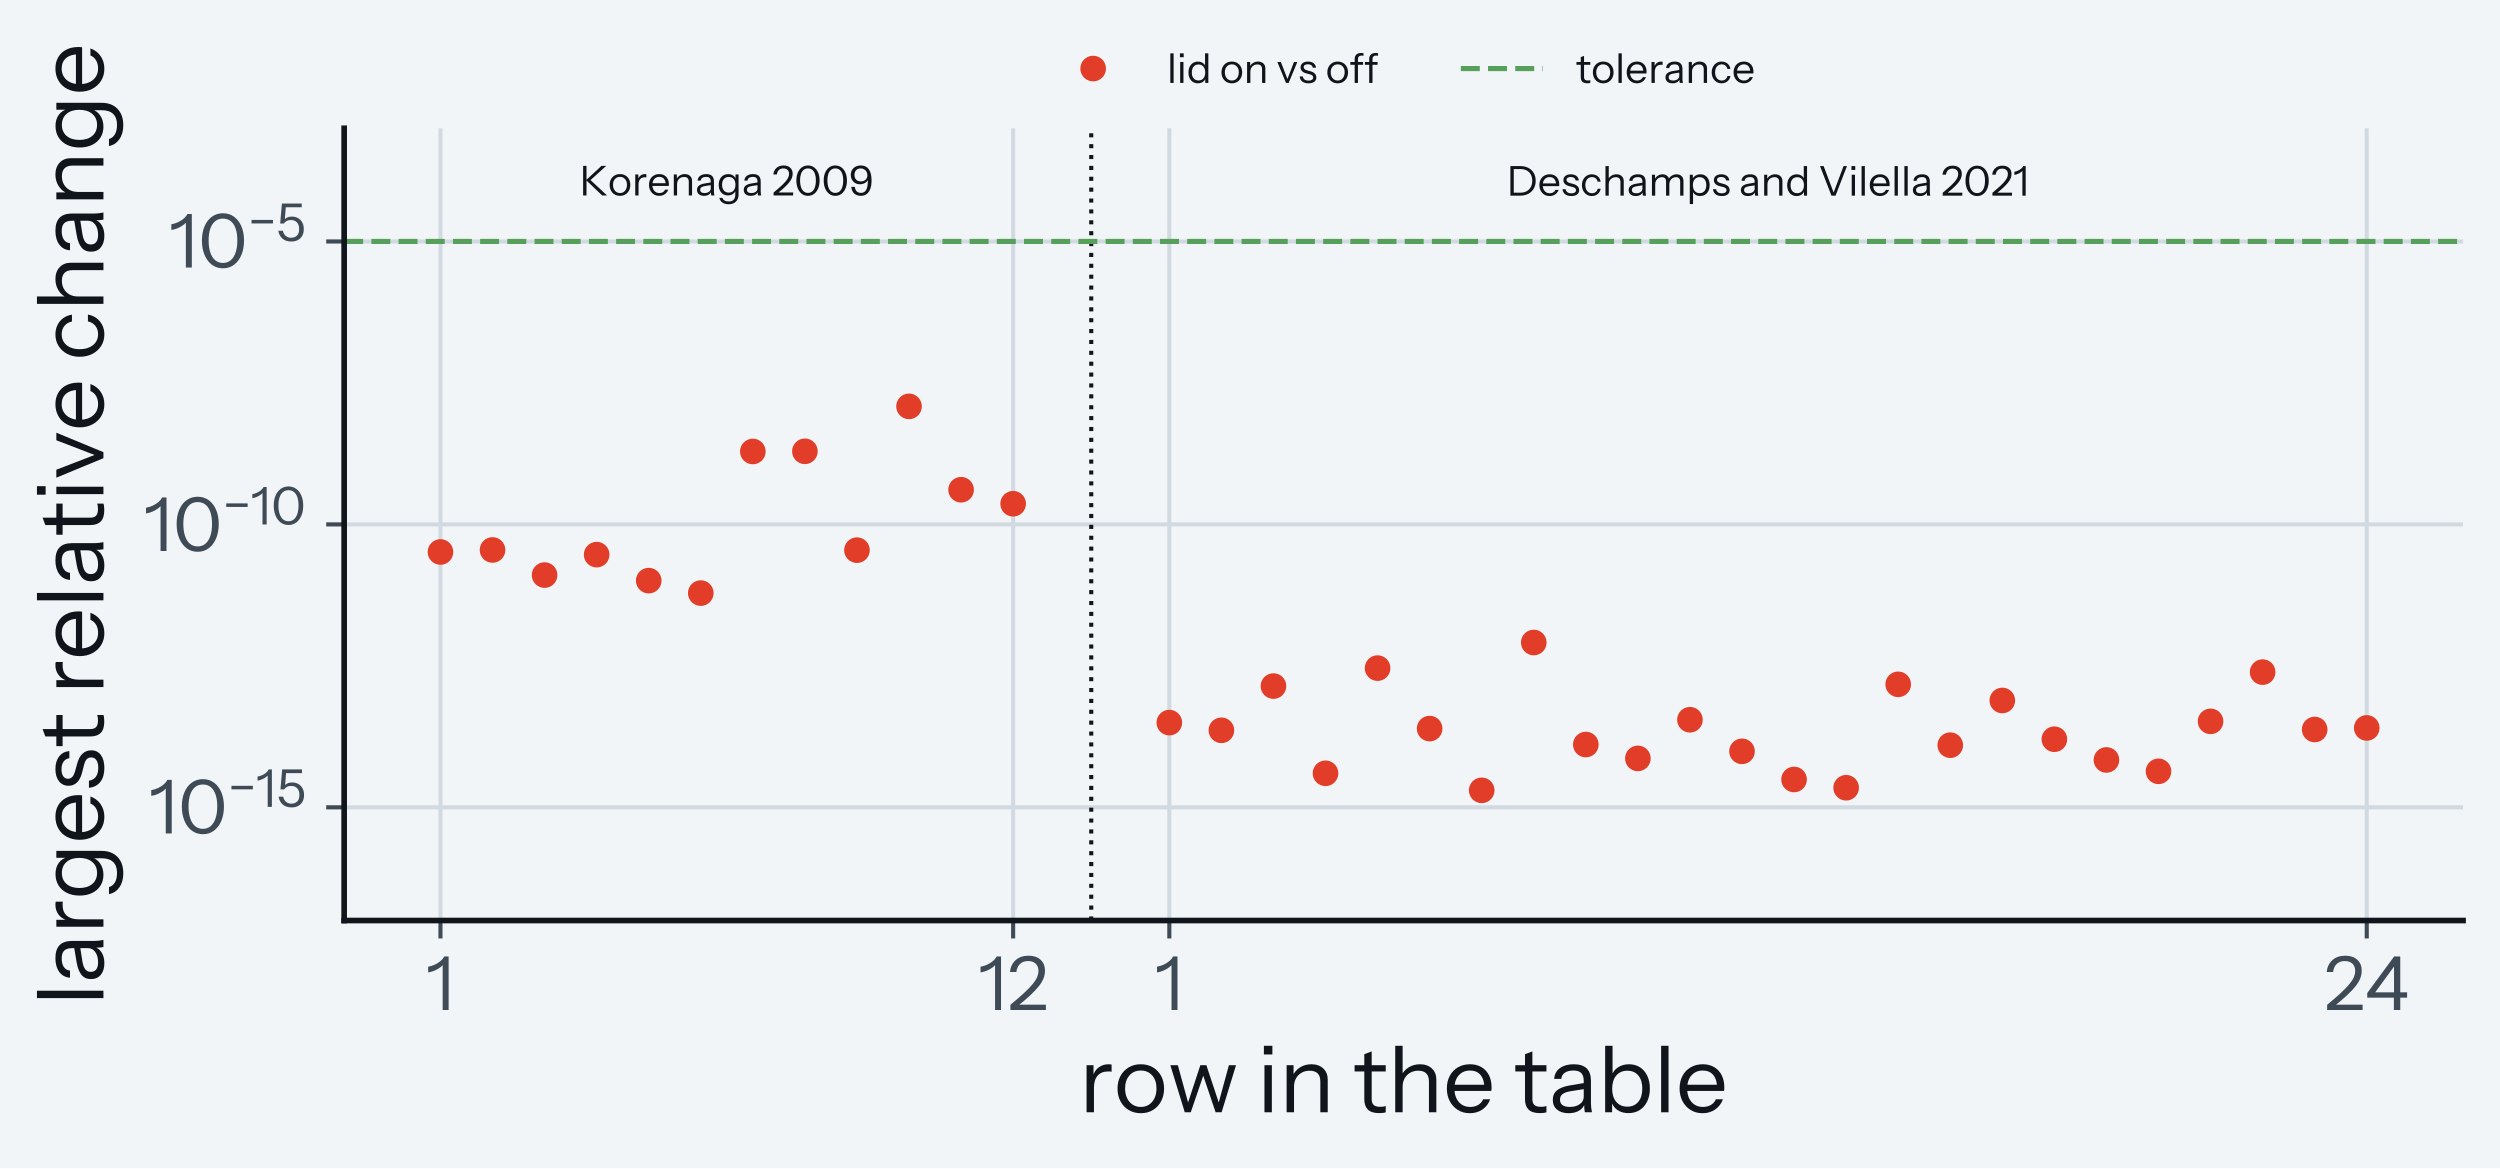
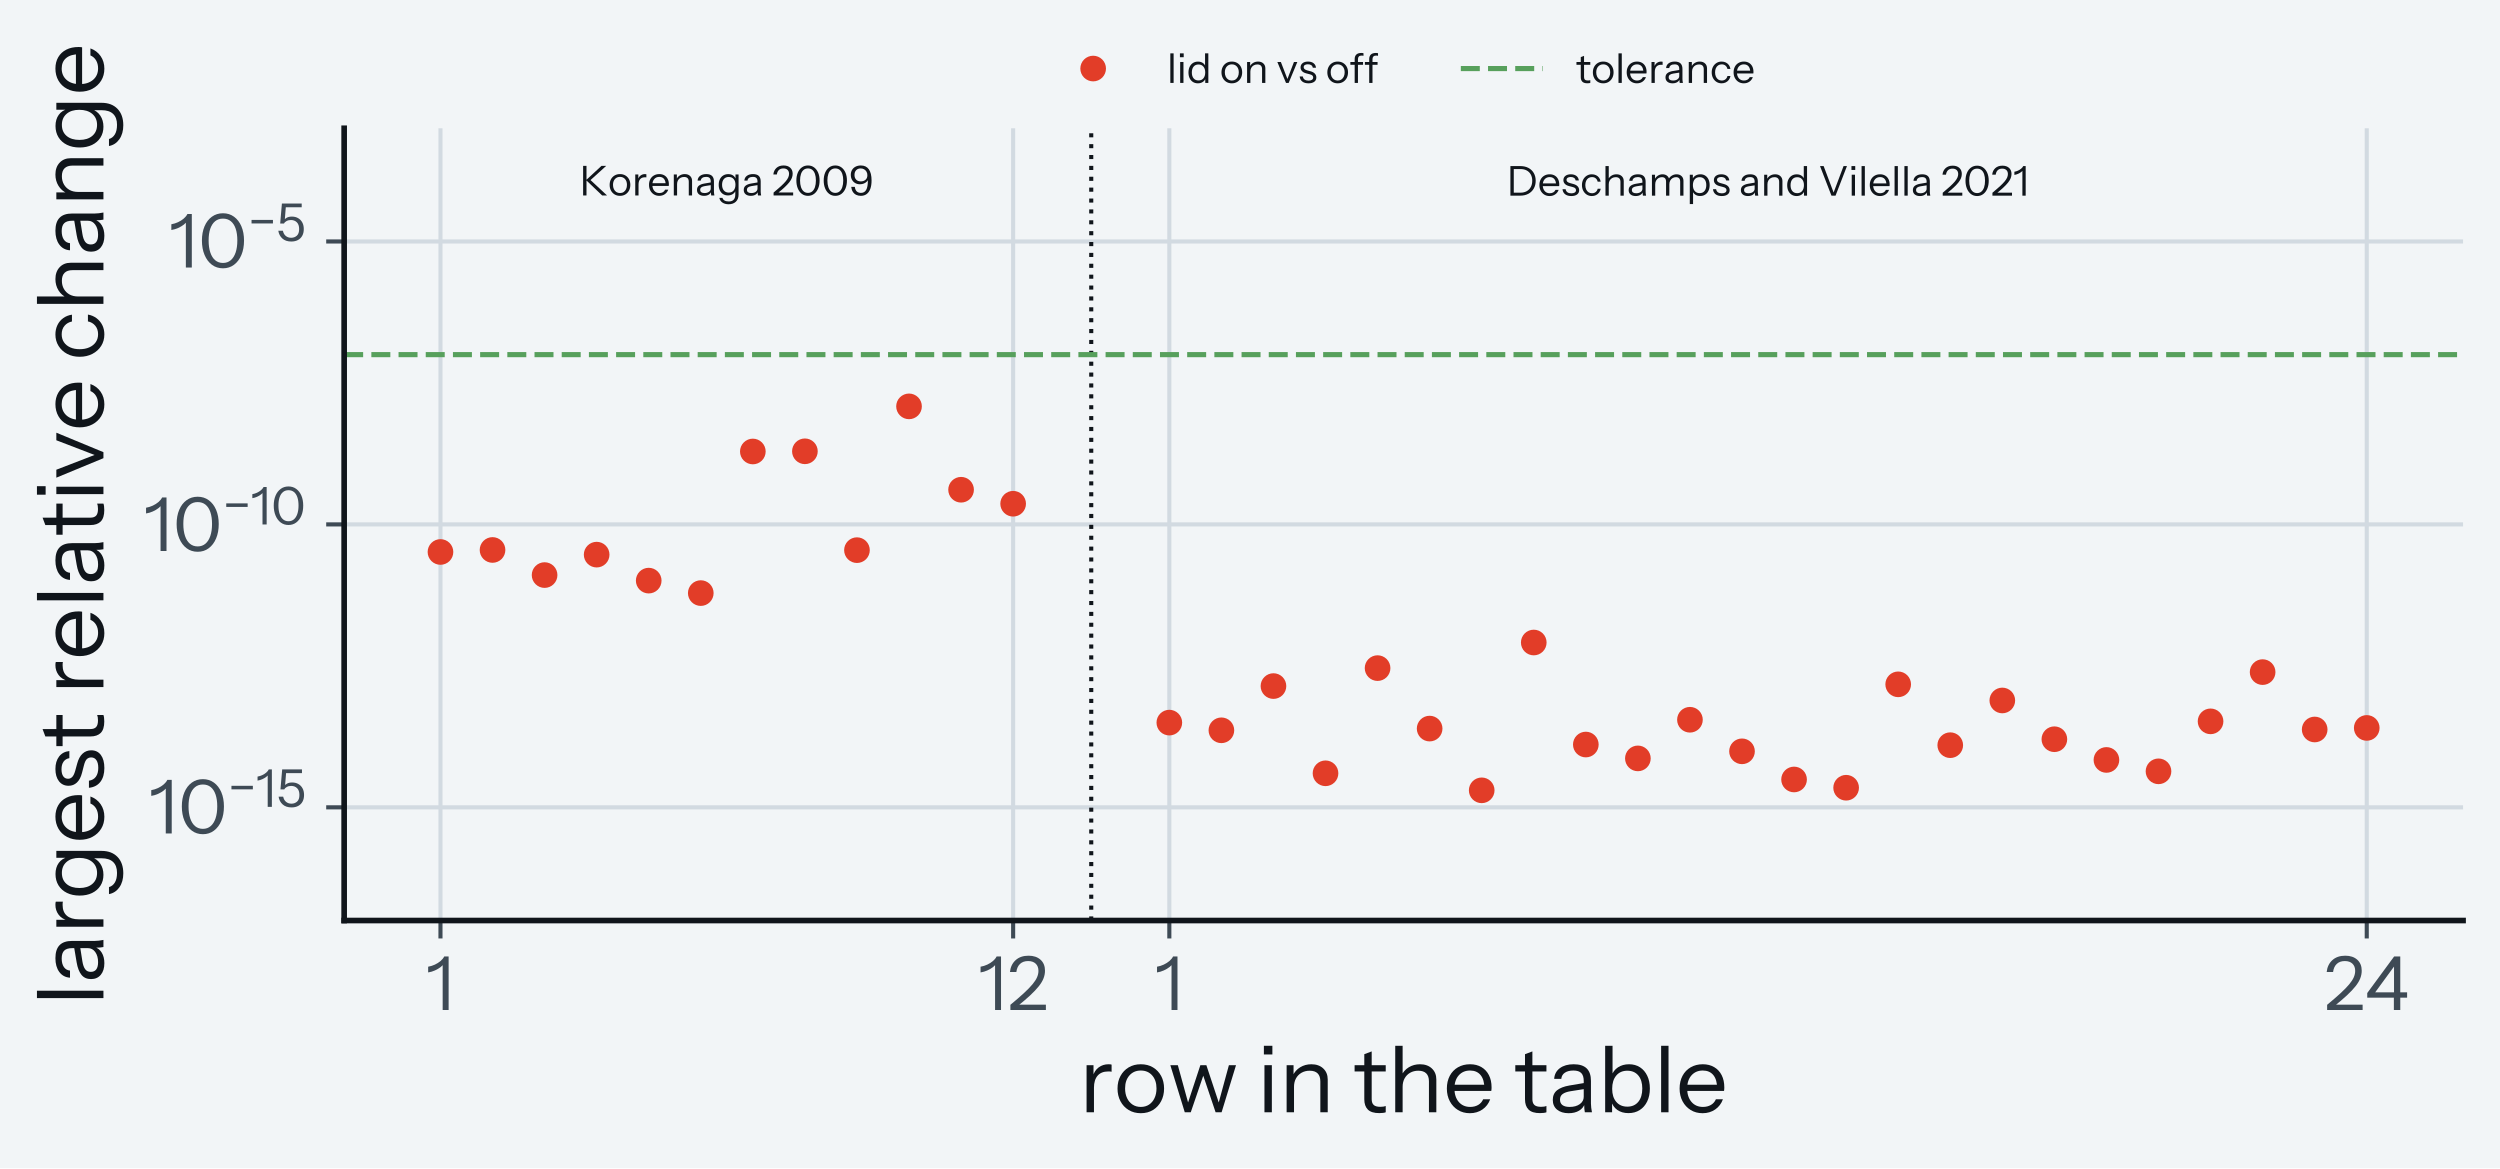
<svg xmlns="http://www.w3.org/2000/svg" xmlns:xlink="http://www.w3.org/1999/xlink" width="487.242pt" height="227.67pt" viewBox="0 0 487.242 227.67" version="1.1">
  <defs>
    <style type="text/css">*{stroke-linejoin: round; stroke-linecap: butt}</style>
  </defs>
  <g id="figure_1">
    <g id="patch_1">
      <path d="M 0 227.67  L 487.242 227.67  L 487.242 0  L 0 0  z " style="fill: #f2f5f7" />
    </g>
    <g id="axes_1">
      <g id="patch_2">
        <path d="M 67.075 179.407  L 480.042 179.407  L 480.042 25  L 67.075 25  z " style="fill: #f2f5f7" />
      </g>
      <g id="matplotlib.axis_1">
        <g id="xtick_1">
          <g id="line2d_1">
            <path d="M 85.846 179.407  L 85.846 25  " clip-path="url(#p57ca30c302)" style="fill: none; stroke: #d2dae1; stroke-width: 0.8; stroke-linecap: square" />
          </g>
          <g id="line2d_2">
            <defs>
              <path id="m2a301ba8c9" d="M 0 0  L 0 3.5  " style="stroke: #3e4a55; stroke-width: 0.8" />
            </defs>
            <g>
              <use xlink:href="#m2a301ba8c9" x="85.846" y="179.407" style="fill: #3e4a55; stroke: #3e4a55; stroke-width: 0.8" />
            </g>
          </g>
          <g id="text_1">
            <g style="fill: #3e4a55" transform="translate(83.01195 196.8473) scale(0.145 -0.145)">
              <defs>
                <path id="InstrumentSans-Regular-31" d="M 1440 0  L 1440 4083  L 1574 4051  Q 1498 3878 1280 3705  Q 1062 3533 777 3405  Q 493 3277 192 3232  L 192 3725  Q 493 3776 768 3904  Q 1043 4032 1257 4214  Q 1472 4397 1574 4608  L 1952 4608  L 1952 0  L 1440 0  z " transform="scale(0.015625)" />
              </defs>
              <use xlink:href="#InstrumentSans-Regular-31" />
            </g>
          </g>
        </g>
        <g id="xtick_2">
          <g id="line2d_3">
            <path d="M 197.459 179.407  L 197.459 25  " clip-path="url(#p57ca30c302)" style="fill: none; stroke: #d2dae1; stroke-width: 0.8; stroke-linecap: square" />
          </g>
          <g id="line2d_4">
            <g>
              <use xlink:href="#m2a301ba8c9" x="197.459" y="179.407" style="fill: #3e4a55; stroke: #3e4a55; stroke-width: 0.8" />
            </g>
          </g>
          <g id="text_2">
            <g style="fill: #3e4a55" transform="translate(190.6735 196.8473) scale(0.145 -0.145)">
              <defs>
                <path id="InstrumentSans-Regular-32" d="M 256 0  L 256 448  Q 947 1018 1411 1446  Q 1875 1875 2153 2208  Q 2432 2541 2550 2819  Q 2669 3098 2669 3366  Q 2669 3763 2432 3987  Q 2195 4211 1779 4211  Q 1350 4211 1088 3968  Q 826 3725 768 3270  L 218 3270  Q 282 3898 701 4285  Q 1120 4672 1818 4672  Q 2464 4672 2848 4326  Q 3232 3981 3232 3379  Q 3232 3053 3107 2726  Q 2982 2400 2697 2041  Q 2413 1683 1949 1251  Q 1485 819 800 275  L 678 461  L 3309 461  L 3309 0  L 256 0  z " transform="scale(0.015625)" />
              </defs>
              <use xlink:href="#InstrumentSans-Regular-31" />
              <use xlink:href="#InstrumentSans-Regular-32" transform="translate(39.09999 0)" />
            </g>
          </g>
        </g>
        <g id="xtick_3">
          <g id="line2d_5">
            <path d="M 227.899 179.407  L 227.899 25  " clip-path="url(#p57ca30c302)" style="fill: none; stroke: #d2dae1; stroke-width: 0.8; stroke-linecap: square" />
          </g>
          <g id="line2d_6">
            <g>
              <use xlink:href="#m2a301ba8c9" x="227.899" y="179.407" style="fill: #3e4a55; stroke: #3e4a55; stroke-width: 0.8" />
            </g>
          </g>
          <g id="text_3">
            <g style="fill: #3e4a55" transform="translate(225.0646 196.8473) scale(0.145 -0.145)">
              <use xlink:href="#InstrumentSans-Regular-31" />
            </g>
          </g>
        </g>
        <g id="xtick_4">
          <g id="line2d_7">
            <path d="M 461.271 179.407  L 461.271 25  " clip-path="url(#p57ca30c302)" style="fill: none; stroke: #d2dae1; stroke-width: 0.8; stroke-linecap: square" />
          </g>
          <g id="line2d_8">
            <g>
              <use xlink:href="#m2a301ba8c9" x="461.271" y="179.407" style="fill: #3e4a55; stroke: #3e4a55; stroke-width: 0.8" />
            </g>
          </g>
          <g id="text_4">
            <g style="fill: #3e4a55" transform="translate(452.9699 196.8473) scale(0.145 -0.145)">
              <defs>
                <path id="InstrumentSans-Regular-34" d="M 2509 0  L 2509 1216  L 2522 1344  L 2522 3974  L 2694 3974  L 749 1312  L 576 1523  L 3648 1523  L 3648 1062  L 218 1062  L 218 1459  L 2534 4608  L 3059 4608  L 3059 0  L 2509 0  z " transform="scale(0.015625)" />
              </defs>
              <use xlink:href="#InstrumentSans-Regular-32" />
              <use xlink:href="#InstrumentSans-Regular-34" transform="translate(54.49999 0)" />
            </g>
          </g>
        </g>
        <g id="text_5">
          <g style="fill: #10151b" transform="translate(210.3309 216.7798) scale(0.18 -0.18)">
            <defs>
              <path id="InstrumentSans-Regular-72" d="M 512 0  L 512 3264  L 992 3264  L 992 2432  L 1024 2432  L 1024 0  L 512 0  z M 1024 1702  L 941 2477  Q 1056 2893 1350 3110  Q 1645 3328 2029 3328  Q 2189 3328 2246 3302  L 2246 2810  Q 2214 2822 2156 2825  Q 2099 2829 2016 2829  Q 1530 2829 1277 2537  Q 1024 2246 1024 1702  z " transform="scale(0.015625)" />
              <path id="InstrumentSans-Regular-6f" d="M 1869 -64  Q 1389 -64 1024 160  Q 659 384 457 771  Q 256 1158 256 1645  Q 256 2138 461 2515  Q 666 2893 1027 3110  Q 1389 3328 1869 3328  Q 2355 3328 2716 3110  Q 3078 2893 3280 2515  Q 3482 2138 3482 1645  Q 3482 1158 3280 771  Q 3078 384 2716 160  Q 2355 -64 1869 -64  z M 1869 371  Q 2202 371 2445 534  Q 2688 698 2822 986  Q 2957 1274 2957 1651  Q 2957 2214 2659 2553  Q 2362 2893 1869 2893  Q 1382 2893 1081 2553  Q 781 2214 781 1651  Q 781 1274 915 986  Q 1050 698 1296 534  Q 1542 371 1869 371  z " transform="scale(0.015625)" />
              <path id="InstrumentSans-Regular-77" d="M 1178 0  L 179 3264  L 698 3264  L 1466 467  L 1338 467  L 2259 3264  L 2675 3264  L 3603 467  L 3475 467  L 4237 3264  L 4730 3264  L 3731 0  L 3315 0  L 2394 2733  L 2528 2733  L 1594 0  L 1178 0  z " transform="scale(0.015625)" />
              <path id="InstrumentSans-Regular-20" transform="scale(0.015625)" />
              <path id="InstrumentSans-Regular-69" d="M 512 0  L 512 3264  L 1024 3264  L 1024 0  L 512 0  z M 472 4006  L 472 4608  L 1061 4608  L 1061 4006  L 472 4006  z " transform="scale(0.015625)" />
              <path id="InstrumentSans-Regular-6e" d="M 512 0  L 512 3264  L 992 3264  L 992 2496  L 1024 2496  L 1024 0  L 512 0  z M 2848 0  L 2848 2138  Q 2848 2509 2662 2694  Q 2477 2880 2112 2880  Q 1792 2880 1545 2739  Q 1299 2598 1161 2348  Q 1024 2099 1024 1766  L 941 2541  Q 1107 2906 1449 3117  Q 1792 3328 2227 3328  Q 2739 3328 3049 3037  Q 3360 2746 3360 2272  L 3360 0  L 2848 0  z " transform="scale(0.015625)" />
              <path id="InstrumentSans-Regular-74" d="M 1818 -58  Q 1274 -58 1027 188  Q 781 435 781 902  L 781 4026  L 1293 4218  L 1293 909  Q 1293 634 1433 506  Q 1574 378 1894 378  Q 2022 378 2115 394  Q 2208 410 2266 435  L 2266 0  Q 2202 -26 2083 -42  Q 1965 -58 1818 -58  z M 109 2829  L 109 3264  L 2266 3264  L 2266 2829  L 109 2829  z " transform="scale(0.015625)" />
              <path id="InstrumentSans-Regular-68" d="M 512 0  L 512 4608  L 1024 4608  L 1024 0  L 512 0  z M 2848 0  L 2848 2138  Q 2848 2509 2662 2694  Q 2477 2880 2112 2880  Q 1792 2880 1545 2739  Q 1299 2598 1161 2348  Q 1024 2099 1024 1766  L 941 2541  Q 1107 2906 1449 3117  Q 1792 3328 2227 3328  Q 2739 3328 3049 3037  Q 3360 2746 3360 2272  L 3360 0  L 2848 0  z " transform="scale(0.015625)" />
              <path id="InstrumentSans-Regular-65" d="M 1850 -64  Q 1382 -64 1024 157  Q 666 378 461 762  Q 256 1146 256 1645  Q 256 2144 457 2525  Q 659 2906 1024 3117  Q 1389 3328 1862 3328  Q 2317 3328 2653 3129  Q 2989 2931 3171 2572  Q 3354 2214 3354 1728  Q 3354 1664 3350 1606  Q 3347 1549 3334 1478  L 640 1478  L 640 1907  L 3021 1907  L 2854 1670  Q 2854 2259 2595 2576  Q 2336 2893 1862 2893  Q 1376 2893 1078 2557  Q 781 2221 781 1651  Q 781 1069 1078 720  Q 1376 371 1875 371  Q 2189 371 2425 508  Q 2662 646 2771 902  L 3258 902  Q 3098 454 2723 195  Q 2349 -64 1850 -64  z " transform="scale(0.015625)" />
              <path id="InstrumentSans-Regular-61" d="M 2515 0  Q 2490 109 2480 249  Q 2470 390 2470 608  L 2438 608  L 2438 2170  Q 2438 2541 2268 2717  Q 2099 2893 1722 2893  Q 1350 2893 1129 2742  Q 909 2592 883 2317  L 390 2317  Q 422 2790 787 3059  Q 1152 3328 1741 3328  Q 2349 3328 2643 3040  Q 2938 2752 2938 2176  L 2938 608  Q 2938 467 2957 316  Q 2976 166 3008 0  L 2515 0  z M 1395 -64  Q 890 -64 592 182  Q 294 429 294 858  Q 294 1286 588 1523  Q 883 1760 1446 1856  L 2586 2048  L 2586 1626  L 1523 1459  Q 1165 1402 979 1267  Q 794 1133 794 877  Q 794 627 963 499  Q 1133 371 1466 371  Q 1894 371 2166 566  Q 2438 762 2438 1075  L 2522 621  Q 2419 294 2121 115  Q 1824 -64 1395 -64  z " transform="scale(0.015625)" />
              <path id="InstrumentSans-Regular-62" d="M 2125 -58  Q 1664 -58 1350 166  Q 1037 390 922 800  L 992 813  L 992 0  L 512 0  L 512 4608  L 1024 4608  L 1024 2502  L 954 2522  Q 1075 2899 1398 3113  Q 1722 3328 2170 3328  Q 2605 3328 2928 3117  Q 3251 2906 3430 2528  Q 3610 2150 3610 1645  Q 3610 1133 3424 749  Q 3238 365 2905 153  Q 2573 -58 2125 -58  z M 2048 390  Q 2534 390 2809 726  Q 3085 1062 3085 1645  Q 3085 2221 2809 2550  Q 2534 2880 2048 2880  Q 1562 2880 1280 2544  Q 998 2208 998 1626  Q 998 1056 1280 723  Q 1562 390 2048 390  z " transform="scale(0.015625)" />
              <path id="InstrumentSans-Regular-6c" d="M 512 0  L 512 4608  L 1024 4608  L 1024 0  L 512 0  z " transform="scale(0.015625)" />
            </defs>
            <use xlink:href="#InstrumentSans-Regular-72" />
            <use xlink:href="#InstrumentSans-Regular-6f" transform="translate(37.49999 0)" />
            <use xlink:href="#InstrumentSans-Regular-77" transform="translate(95.89998 0)" />
            <use xlink:href="#InstrumentSans-Regular-20" transform="translate(172.6 0)" />
            <use xlink:href="#InstrumentSans-Regular-69" transform="translate(192.5999 0)" />
            <use xlink:href="#InstrumentSans-Regular-6e" transform="translate(216.5999 0)" />
            <use xlink:href="#InstrumentSans-Regular-20" transform="translate(276.4999 0)" />
            <use xlink:href="#InstrumentSans-Regular-74" transform="translate(296.4999 0)" />
            <use xlink:href="#InstrumentSans-Regular-68" transform="translate(334.1999 0)" />
            <use xlink:href="#InstrumentSans-Regular-65" transform="translate(394.0999 0)" />
            <use xlink:href="#InstrumentSans-Regular-20" transform="translate(450.4999 0)" />
            <use xlink:href="#InstrumentSans-Regular-74" transform="translate(470.4999 0)" />
            <use xlink:href="#InstrumentSans-Regular-61" transform="translate(508.1999 0)" />
            <use xlink:href="#InstrumentSans-Regular-62" transform="translate(561.4999 0)" />
            <use xlink:href="#InstrumentSans-Regular-6c" transform="translate(622.0999 0)" />
            <use xlink:href="#InstrumentSans-Regular-65" transform="translate(646.0998 0)" />
          </g>
        </g>
      </g>
      <g id="matplotlib.axis_2">
        <g id="ytick_1">
          <g id="line2d_9">
            <path d="M 67.075 157.349  L 480.042 157.349  " clip-path="url(#p57ca30c302)" style="fill: none; stroke: #d2dae1; stroke-width: 0.8; stroke-linecap: square" />
          </g>
          <g id="line2d_10">
            <defs>
              <path id="me776a80f98" d="M 0 0  L -3.5 0  " style="stroke: #3e4a55; stroke-width: 0.8" />
            </defs>
            <g>
              <use xlink:href="#me776a80f98" x="67.075" y="157.349" style="fill: #3e4a55; stroke: #3e4a55; stroke-width: 0.8" />
            </g>
          </g>
          <g id="text_6">
            <g style="fill: #3e4a55" transform="translate(29.045 162.5691) scale(0.145 -0.145)">
              <defs>
                <path id="InstrumentSans-Regular-30" d="M 2131 -64  Q 1587 -64 1180 240  Q 774 544 547 1085  Q 320 1626 320 2323  Q 320 3021 544 3549  Q 768 4077 1177 4374  Q 1587 4672 2131 4672  Q 2675 4672 3081 4374  Q 3488 4077 3715 3549  Q 3942 3021 3942 2323  Q 3942 1619 3715 1081  Q 3488 544 3081 240  Q 2675 -64 2131 -64  z M 2131 397  Q 2522 397 2797 630  Q 3072 864 3219 1296  Q 3366 1728 3366 2330  Q 3366 2925 3222 3347  Q 3078 3770 2803 3990  Q 2528 4211 2131 4211  Q 1734 4211 1459 3987  Q 1184 3763 1040 3344  Q 896 2925 896 2330  Q 896 1728 1043 1293  Q 1190 858 1465 627  Q 1741 397 2131 397  z " transform="scale(0.015625)" />
                <path id="InstrumentSans-Regular-2212" d="M 384 2157  L 384 2592  L 3014 2592  L 3014 2157  L 384 2157  z " transform="scale(0.015625)" />
                <path id="InstrumentSans-Regular-35" d="M 1869 -64  Q 1184 -64 774 304  Q 365 672 275 1261  L 838 1261  Q 922 845 1194 621  Q 1466 397 1856 397  Q 2266 397 2550 653  Q 2835 909 2835 1466  Q 2835 2022 2550 2300  Q 2266 2579 1830 2579  Q 1517 2579 1286 2451  Q 1056 2323 979 2150  L 506 2150  L 717 4608  L 3149 4608  L 3149 4147  L 1030 4147  L 1210 4339  L 1062 2483  L 941 2528  Q 1056 2720 1312 2861  Q 1568 3002 1939 3002  Q 2368 3002 2697 2816  Q 3027 2630 3216 2288  Q 3405 1946 3405 1466  Q 3405 986 3216 643  Q 3027 301 2684 118  Q 2342 -64 1869 -64  z " transform="scale(0.015625)" />
              </defs>
              <use xlink:href="#InstrumentSans-Regular-31" transform="translate(0 0.9)" />
              <use xlink:href="#InstrumentSans-Regular-30" transform="translate(39.09999 0.9)" />
              <use xlink:href="#InstrumentSans-Regular-2212" transform="translate(106.5925 36.6) scale(0.7)" />
              <use xlink:href="#InstrumentSans-Regular-31" transform="translate(143.7625 36.6) scale(0.7)" />
              <use xlink:href="#InstrumentSans-Regular-35" transform="translate(171.1325 36.6) scale(0.7)" />
            </g>
          </g>
        </g>
        <g id="ytick_2">
          <g id="line2d_11">
            <path d="M 67.075 102.204  L 480.042 102.204  " clip-path="url(#p57ca30c302)" style="fill: none; stroke: #d2dae1; stroke-width: 0.8; stroke-linecap: square" />
          </g>
          <g id="line2d_12">
            <g>
              <use xlink:href="#me776a80f98" x="67.075" y="102.204" style="fill: #3e4a55; stroke: #3e4a55; stroke-width: 0.8" />
            </g>
          </g>
          <g id="text_7">
            <g style="fill: #3e4a55" transform="translate(28.03 107.4236) scale(0.145 -0.145)">
              <use xlink:href="#InstrumentSans-Regular-31" transform="translate(0 0.2)" />
              <use xlink:href="#InstrumentSans-Regular-30" transform="translate(39.09999 0.2)" />
              <use xlink:href="#InstrumentSans-Regular-2212" transform="translate(106.5925 35.9) scale(0.7)" />
              <use xlink:href="#InstrumentSans-Regular-31" transform="translate(143.7625 35.9) scale(0.7)" />
              <use xlink:href="#InstrumentSans-Regular-30" transform="translate(171.1325 35.9) scale(0.7)" />
            </g>
          </g>
        </g>
        <g id="ytick_3">
          <g id="line2d_13">
            <path d="M 67.075 47.058  L 480.042 47.058  " clip-path="url(#p57ca30c302)" style="fill: none; stroke: #d2dae1; stroke-width: 0.8; stroke-linecap: square" />
          </g>
          <g id="line2d_14">
            <g>
              <use xlink:href="#me776a80f98" x="67.075" y="47.058" style="fill: #3e4a55; stroke: #3e4a55; stroke-width: 0.8" />
            </g>
          </g>
          <g id="text_8">
            <g style="fill: #3e4a55" transform="translate(32.96 52.27818) scale(0.145 -0.145)">
              <use xlink:href="#InstrumentSans-Regular-31" transform="translate(0 0.9)" />
              <use xlink:href="#InstrumentSans-Regular-30" transform="translate(39.09999 0.9)" />
              <use xlink:href="#InstrumentSans-Regular-2212" transform="translate(106.5925 36.6) scale(0.7)" />
              <use xlink:href="#InstrumentSans-Regular-35" transform="translate(143.7625 36.6) scale(0.7)" />
            </g>
          </g>
        </g>
        <g id="text_9">
          <g style="fill: #10151b" transform="translate(20.16 195.9668) rotate(-90) scale(0.18 -0.18)">
            <defs>
              <path id="InstrumentSans-Regular-67" d="M 1811 -1376  Q 1229 -1376 841 -1104  Q 454 -832 371 -384  L 858 -384  Q 928 -640 1174 -790  Q 1421 -941 1843 -941  Q 2342 -941 2598 -669  Q 2854 -397 2854 128  L 2854 826  L 2918 813  Q 2810 442 2483 221  Q 2157 0 1709 0  Q 1280 0 953 208  Q 627 416 448 787  Q 269 1158 269 1651  Q 269 2150 454 2528  Q 640 2906 976 3114  Q 1312 3322 1760 3322  Q 2221 3322 2531 3098  Q 2842 2874 2944 2458  L 2886 2451  L 2886 3264  L 3366 3264  L 3366 128  Q 3366 -570 2950 -973  Q 2534 -1376 1811 -1376  z M 1837 442  Q 2317 442 2598 774  Q 2880 1107 2880 1677  Q 2880 2234 2598 2557  Q 2317 2880 1837 2880  Q 1350 2880 1072 2553  Q 794 2227 794 1658  Q 794 1101 1075 771  Q 1357 442 1837 442  z " transform="scale(0.015625)" />
              <path id="InstrumentSans-Regular-73" d="M 1619 -64  Q 1018 -64 659 214  Q 301 493 250 1005  L 742 1005  Q 787 691 1017 524  Q 1248 358 1632 358  Q 1971 358 2163 486  Q 2355 614 2355 851  Q 2355 1018 2246 1142  Q 2138 1267 1811 1350  L 1286 1485  Q 838 1600 614 1840  Q 390 2080 390 2413  Q 390 2835 704 3081  Q 1018 3328 1555 3328  Q 2086 3328 2419 3072  Q 2752 2816 2797 2362  L 2304 2362  Q 2259 2624 2060 2765  Q 1862 2906 1536 2906  Q 1222 2906 1049 2787  Q 877 2669 877 2451  Q 877 2285 1001 2163  Q 1126 2042 1421 1958  L 1933 1818  Q 2387 1696 2617 1446  Q 2848 1197 2848 845  Q 2848 416 2521 176  Q 2195 -64 1619 -64  z " transform="scale(0.015625)" />
              <path id="InstrumentSans-Regular-76" d="M 1466 0  L 115 3264  L 666 3264  L 1792 346  L 1587 346  L 2707 3264  L 3232 3264  L 1882 0  L 1466 0  z " transform="scale(0.015625)" />
              <path id="InstrumentSans-Regular-63" d="M 1805 -64  Q 1357 -64 1008 157  Q 659 378 457 765  Q 256 1152 256 1645  Q 256 2138 457 2515  Q 659 2893 1008 3110  Q 1357 3328 1798 3328  Q 2163 3328 2454 3187  Q 2746 3046 2934 2787  Q 3123 2528 3174 2182  L 2701 2182  Q 2637 2496 2406 2694  Q 2176 2893 1811 2893  Q 1498 2893 1267 2739  Q 1037 2586 909 2304  Q 781 2022 781 1645  Q 781 1267 909 979  Q 1037 691 1270 531  Q 1504 371 1818 371  Q 2170 371 2406 566  Q 2643 762 2707 1075  L 3181 1075  Q 3123 736 2928 477  Q 2733 218 2445 77  Q 2157 -64 1805 -64  z " transform="scale(0.015625)" />
            </defs>
            <use xlink:href="#InstrumentSans-Regular-6c" />
            <use xlink:href="#InstrumentSans-Regular-61" transform="translate(23.99998 0)" />
            <use xlink:href="#InstrumentSans-Regular-72" transform="translate(77.29997 0)" />
            <use xlink:href="#InstrumentSans-Regular-67" transform="translate(114.8 0)" />
            <use xlink:href="#InstrumentSans-Regular-65" transform="translate(175.3999 0)" />
            <use xlink:href="#InstrumentSans-Regular-73" transform="translate(231.7999 0)" />
            <use xlink:href="#InstrumentSans-Regular-74" transform="translate(279.0999 0)" />
            <use xlink:href="#InstrumentSans-Regular-20" transform="translate(316.7999 0)" />
            <use xlink:href="#InstrumentSans-Regular-72" transform="translate(336.7999 0)" />
            <use xlink:href="#InstrumentSans-Regular-65" transform="translate(374.2999 0)" />
            <use xlink:href="#InstrumentSans-Regular-6c" transform="translate(430.6999 0)" />
            <use xlink:href="#InstrumentSans-Regular-61" transform="translate(454.6999 0)" />
            <use xlink:href="#InstrumentSans-Regular-74" transform="translate(507.9999 0)" />
            <use xlink:href="#InstrumentSans-Regular-69" transform="translate(545.6999 0)" />
            <use xlink:href="#InstrumentSans-Regular-76" transform="translate(569.6998 0)" />
            <use xlink:href="#InstrumentSans-Regular-65" transform="translate(621.9998 0)" />
            <use xlink:href="#InstrumentSans-Regular-20" transform="translate(678.3998 0)" />
            <use xlink:href="#InstrumentSans-Regular-63" transform="translate(698.3998 0)" />
            <use xlink:href="#InstrumentSans-Regular-68" transform="translate(751.6998 0)" />
            <use xlink:href="#InstrumentSans-Regular-61" transform="translate(811.5998 0)" />
            <use xlink:href="#InstrumentSans-Regular-6e" transform="translate(864.8998 0)" />
            <use xlink:href="#InstrumentSans-Regular-67" transform="translate(924.7998 0)" />
            <use xlink:href="#InstrumentSans-Regular-65" transform="translate(985.3998 0)" />
          </g>
        </g>
      </g>
      <g id="line2d_15">
        <defs>
          <path id="m67f918bc4c" d="M 0 2  C 0.53 2 1.039 1.789 1.414 1.414  C 1.789 1.039 2 0.53 2 0  C 2 -0.53 1.789 -1.039 1.414 -1.414  C 1.039 -1.789 0.53 -2 0 -2  C -0.53 -2 -1.039 -1.789 -1.414 -1.414  C -1.789 -1.039 -2 -0.53 -2 0  C -2 0.53 -1.789 1.039 -1.414 1.414  C -1.039 1.789 -0.53 2 0 2  z " style="stroke: #e23d28" />
        </defs>
        <g clip-path="url(#p57ca30c302)">
          <use xlink:href="#m67f918bc4c" x="85.846" y="107.578" style="fill: #e23d28; stroke: #e23d28" />
          <use xlink:href="#m67f918bc4c" x="95.993" y="107.186" style="fill: #e23d28; stroke: #e23d28" />
          <use xlink:href="#m67f918bc4c" x="106.139" y="112.08" style="fill: #e23d28; stroke: #e23d28" />
          <use xlink:href="#m67f918bc4c" x="116.286" y="108.097" style="fill: #e23d28; stroke: #e23d28" />
          <use xlink:href="#m67f918bc4c" x="126.433" y="113.162" style="fill: #e23d28; stroke: #e23d28" />
          <use xlink:href="#m67f918bc4c" x="136.579" y="115.592" style="fill: #e23d28; stroke: #e23d28" />
          <use xlink:href="#m67f918bc4c" x="146.726" y="87.994" style="fill: #e23d28; stroke: #e23d28" />
          <use xlink:href="#m67f918bc4c" x="156.873" y="87.956" style="fill: #e23d28; stroke: #e23d28" />
          <use xlink:href="#m67f918bc4c" x="167.019" y="107.224" style="fill: #e23d28; stroke: #e23d28" />
          <use xlink:href="#m67f918bc4c" x="177.166" y="79.2" style="fill: #e23d28; stroke: #e23d28" />
          <use xlink:href="#m67f918bc4c" x="187.312" y="95.449" style="fill: #e23d28; stroke: #e23d28" />
          <use xlink:href="#m67f918bc4c" x="197.459" y="98.176" style="fill: #e23d28; stroke: #e23d28" />
        </g>
      </g>
      <g id="line2d_16">
        <path d="M 212.679 179.407  L 212.679 25  " clip-path="url(#p57ca30c302)" style="fill: none; stroke-dasharray: 0.8,1.32; stroke-dashoffset: 0; stroke: #10151b; stroke-width: 0.8" />
      </g>
      <g id="line2d_17">
        <g clip-path="url(#p57ca30c302)">
          <use xlink:href="#m67f918bc4c" x="227.899" y="140.836" style="fill: #e23d28; stroke: #e23d28" />
          <use xlink:href="#m67f918bc4c" x="238.046" y="142.334" style="fill: #e23d28; stroke: #e23d28" />
          <use xlink:href="#m67f918bc4c" x="248.192" y="133.714" style="fill: #e23d28; stroke: #e23d28" />
          <use xlink:href="#m67f918bc4c" x="258.339" y="150.713" style="fill: #e23d28; stroke: #e23d28" />
          <use xlink:href="#m67f918bc4c" x="268.485" y="130.213" style="fill: #e23d28; stroke: #e23d28" />
          <use xlink:href="#m67f918bc4c" x="278.632" y="141.999" style="fill: #e23d28; stroke: #e23d28" />
          <use xlink:href="#m67f918bc4c" x="288.779" y="154.033" style="fill: #e23d28; stroke: #e23d28" />
          <use xlink:href="#m67f918bc4c" x="298.925" y="125.224" style="fill: #e23d28; stroke: #e23d28" />
          <use xlink:href="#m67f918bc4c" x="309.072" y="145.108" style="fill: #e23d28; stroke: #e23d28" />
          <use xlink:href="#m67f918bc4c" x="319.218" y="147.809" style="fill: #e23d28; stroke: #e23d28" />
          <use xlink:href="#m67f918bc4c" x="329.365" y="140.278" style="fill: #e23d28; stroke: #e23d28" />
          <use xlink:href="#m67f918bc4c" x="339.512" y="146.431" style="fill: #e23d28; stroke: #e23d28" />
          <use xlink:href="#m67f918bc4c" x="349.658" y="151.917" style="fill: #e23d28; stroke: #e23d28" />
          <use xlink:href="#m67f918bc4c" x="359.805" y="153.528" style="fill: #e23d28; stroke: #e23d28" />
          <use xlink:href="#m67f918bc4c" x="369.952" y="133.374" style="fill: #e23d28; stroke: #e23d28" />
          <use xlink:href="#m67f918bc4c" x="380.098" y="145.234" style="fill: #e23d28; stroke: #e23d28" />
          <use xlink:href="#m67f918bc4c" x="390.245" y="136.519" style="fill: #e23d28; stroke: #e23d28" />
          <use xlink:href="#m67f918bc4c" x="400.391" y="144.073" style="fill: #e23d28; stroke: #e23d28" />
          <use xlink:href="#m67f918bc4c" x="410.538" y="148.109" style="fill: #e23d28; stroke: #e23d28" />
          <use xlink:href="#m67f918bc4c" x="420.685" y="150.329" style="fill: #e23d28; stroke: #e23d28" />
          <use xlink:href="#m67f918bc4c" x="430.831" y="140.589" style="fill: #e23d28; stroke: #e23d28" />
          <use xlink:href="#m67f918bc4c" x="440.978" y="130.992" style="fill: #e23d28; stroke: #e23d28" />
          <use xlink:href="#m67f918bc4c" x="451.124" y="142.175" style="fill: #e23d28; stroke: #e23d28" />
          <use xlink:href="#m67f918bc4c" x="461.271" y="141.871" style="fill: #e23d28; stroke: #e23d28" />
        </g>
      </g>
      <g id="line2d_18">
-         <path d="M 67.075 47.058  L 480.042 47.058  " clip-path="url(#p57ca30c302)" style="fill: none; stroke-dasharray: 3.7,1.6; stroke-dashoffset: 0; stroke: #57a05c" />
+         <path d="M 67.075 69.116  L 480.042 69.116  " clip-path="url(#p57ca30c302)" style="fill: none; stroke-dasharray: 3.7,1.6; stroke-dashoffset: 0; stroke: #57a05c" />
      </g>
      <g id="patch_3">
        <path d="M 67.075 179.407  L 67.075 25  " style="fill: none; stroke: #10151b; stroke-width: 1.1; stroke-linejoin: miter; stroke-linecap: square" />
      </g>
      <g id="patch_4">
        <path d="M 67.075 179.407  L 480.042 179.407  " style="fill: none; stroke: #10151b; stroke-width: 1.1; stroke-linejoin: miter; stroke-linecap: square" />
      </g>
      <g id="text_10">
        <g style="fill: #10151b" transform="translate(112.9608 38.08909) scale(0.08 -0.08)">
          <defs>
            <path id="InstrumentSans-Regular-4b" d="M 550 0  L 550 4608  L 1075 4608  L 1075 0  L 550 0  z M 1018 2394  L 3411 4608  L 4147 4608  L 1702 2394  L 1018 2394  z M 3514 0  L 1005 2394  L 1702 2394  L 4275 0  L 3514 0  z " transform="scale(0.015625)" />
            <path id="InstrumentSans-Regular-39" d="M 1843 -64  Q 1440 -64 1120 93  Q 800 250 601 560  Q 403 870 346 1338  L 909 1338  Q 973 838 1222 617  Q 1472 397 1856 397  Q 2138 397 2342 512  Q 2547 627 2681 864  Q 2816 1101 2880 1469  Q 2944 1837 2944 2342  L 2944 2758  L 3091 2739  Q 3034 2445 2835 2217  Q 2637 1990 2342 1865  Q 2048 1741 1709 1741  Q 1286 1741 966 1929  Q 646 2118 464 2451  Q 282 2784 282 3206  Q 282 3654 480 3980  Q 678 4307 1033 4489  Q 1389 4672 1850 4672  Q 2669 4672 3094 4077  Q 3520 3482 3520 2330  Q 3520 1562 3325 1027  Q 3130 493 2755 214  Q 2381 -64 1843 -64  z M 1843 2189  Q 2285 2189 2576 2438  Q 2867 2688 2867 3155  Q 2867 3469 2729 3705  Q 2592 3942 2355 4076  Q 2118 4211 1818 4211  Q 1389 4211 1123 3939  Q 858 3667 858 3194  Q 858 2739 1117 2464  Q 1376 2189 1843 2189  z " transform="scale(0.015625)" />
          </defs>
          <use xlink:href="#InstrumentSans-Regular-4b" />
          <use xlink:href="#InstrumentSans-Regular-6f" transform="translate(69.19998 0)" />
          <use xlink:href="#InstrumentSans-Regular-72" transform="translate(127.6 0)" />
          <use xlink:href="#InstrumentSans-Regular-65" transform="translate(165.1 0)" />
          <use xlink:href="#InstrumentSans-Regular-6e" transform="translate(221.5 0)" />
          <use xlink:href="#InstrumentSans-Regular-61" transform="translate(281.3999 0)" />
          <use xlink:href="#InstrumentSans-Regular-67" transform="translate(334.6999 0)" />
          <use xlink:href="#InstrumentSans-Regular-61" transform="translate(395.2999 0)" />
          <use xlink:href="#InstrumentSans-Regular-20" transform="translate(448.5999 0)" />
          <use xlink:href="#InstrumentSans-Regular-32" transform="translate(468.5999 0)" />
          <use xlink:href="#InstrumentSans-Regular-30" transform="translate(523.0999 0)" />
          <use xlink:href="#InstrumentSans-Regular-30" transform="translate(589.6999 0)" />
          <use xlink:href="#InstrumentSans-Regular-39" transform="translate(656.2999 0)" />
        </g>
      </g>
      <g id="text_11">
        <g style="fill: #10151b" transform="translate(293.6856 38.12909) scale(0.08 -0.08)">
          <defs>
            <path id="InstrumentSans-Regular-44" d="M 864 0  L 864 461  L 2099 461  Q 2675 461 3091 694  Q 3507 928 3731 1350  Q 3955 1773 3955 2330  Q 3955 2880 3731 3289  Q 3507 3699 3094 3923  Q 2682 4147 2099 4147  L 864 4147  L 864 4608  L 2099 4608  Q 2822 4608 3360 4323  Q 3898 4038 4195 3523  Q 4493 3008 4493 2317  Q 4493 1626 4192 1104  Q 3891 582 3356 291  Q 2822 0 2106 0  L 864 0  z M 550 0  L 550 4608  L 1075 4608  L 1075 0  L 550 0  z " transform="scale(0.015625)" />
            <path id="InstrumentSans-Regular-6d" d="M 512 0  L 512 3264  L 992 3264  L 992 2496  L 1024 2496  L 1024 0  L 512 0  z M 2714 0  L 2714 2163  Q 2714 2534 2547 2707  Q 2381 2880 2067 2880  Q 1773 2880 1536 2739  Q 1299 2598 1161 2348  Q 1024 2099 1024 1766  L 941 2541  Q 1107 2906 1440 3117  Q 1773 3328 2163 3328  Q 2637 3328 2931 3049  Q 3226 2771 3226 2298  L 3226 0  L 2714 0  z M 4915 0  L 4915 2163  Q 4915 2534 4748 2707  Q 4582 2880 4269 2880  Q 3974 2880 3737 2739  Q 3501 2598 3363 2348  Q 3226 2099 3226 1766  L 3098 2541  Q 3264 2906 3609 3117  Q 3955 3328 4352 3328  Q 4826 3328 5126 3049  Q 5427 2771 5427 2298  L 5427 0  L 4915 0  z " transform="scale(0.015625)" />
            <path id="InstrumentSans-Regular-70" d="M 2125 -58  Q 1664 -58 1350 166  Q 1037 390 922 800  L 1024 813  L 1024 -1312  L 512 -1312  L 512 3264  L 992 3264  L 992 2502  L 922 2522  Q 1043 2899 1382 3113  Q 1722 3328 2170 3328  Q 2605 3328 2928 3117  Q 3251 2906 3430 2528  Q 3610 2150 3610 1645  Q 3610 1133 3424 749  Q 3238 365 2905 153  Q 2573 -58 2125 -58  z M 2048 390  Q 2534 390 2809 726  Q 3085 1062 3085 1645  Q 3085 2221 2809 2550  Q 2534 2880 2048 2880  Q 1562 2880 1280 2544  Q 998 2208 998 1626  Q 998 1056 1280 723  Q 1562 390 2048 390  z " transform="scale(0.015625)" />
            <path id="InstrumentSans-Regular-64" d="M 2886 0  L 2886 762  L 2950 742  Q 2829 371 2505 153  Q 2182 -64 1734 -64  Q 1293 -64 963 147  Q 634 358 451 736  Q 269 1114 269 1619  Q 269 2131 454 2515  Q 640 2899 973 3110  Q 1306 3322 1754 3322  Q 2214 3322 2528 3098  Q 2842 2874 2957 2464  L 2854 2451  L 2854 4608  L 3366 4608  L 3366 0  L 2886 0  z M 1830 384  Q 2323 384 2601 720  Q 2880 1056 2880 1638  Q 2880 2208 2598 2541  Q 2317 2874 1830 2874  Q 1344 2874 1069 2541  Q 794 2208 794 1619  Q 794 1043 1069 713  Q 1344 384 1830 384  z " transform="scale(0.015625)" />
            <path id="InstrumentSans-Regular-56" d="M 2010 0  L 230 4608  L 794 4608  L 2445 230  L 2253 230  L 3898 4608  L 4429 4608  L 2650 0  L 2010 0  z " transform="scale(0.015625)" />
          </defs>
          <use xlink:href="#InstrumentSans-Regular-44" />
          <use xlink:href="#InstrumentSans-Regular-65" transform="translate(75.19998 0)" />
          <use xlink:href="#InstrumentSans-Regular-73" transform="translate(131.6 0)" />
          <use xlink:href="#InstrumentSans-Regular-63" transform="translate(178.9 0)" />
          <use xlink:href="#InstrumentSans-Regular-68" transform="translate(232.2 0)" />
          <use xlink:href="#InstrumentSans-Regular-61" transform="translate(292.0999 0)" />
          <use xlink:href="#InstrumentSans-Regular-6d" transform="translate(345.3999 0)" />
          <use xlink:href="#InstrumentSans-Regular-70" transform="translate(437.5999 0)" />
          <use xlink:href="#InstrumentSans-Regular-73" transform="translate(498.1999 0)" />
          <use xlink:href="#InstrumentSans-Regular-20" transform="translate(545.4999 0)" />
          <use xlink:href="#InstrumentSans-Regular-61" transform="translate(565.4999 0)" />
          <use xlink:href="#InstrumentSans-Regular-6e" transform="translate(618.7999 0)" />
          <use xlink:href="#InstrumentSans-Regular-64" transform="translate(678.6999 0)" />
          <use xlink:href="#InstrumentSans-Regular-20" transform="translate(739.2998 0)" />
          <use xlink:href="#InstrumentSans-Regular-56" transform="translate(759.2998 0)" />
          <use xlink:href="#InstrumentSans-Regular-69" transform="translate(832.0998 0)" />
          <use xlink:href="#InstrumentSans-Regular-6c" transform="translate(856.0998 0)" />
          <use xlink:href="#InstrumentSans-Regular-65" transform="translate(880.0998 0)" />
          <use xlink:href="#InstrumentSans-Regular-6c" transform="translate(936.4998 0)" />
          <use xlink:href="#InstrumentSans-Regular-6c" transform="translate(960.4998 0)" />
          <use xlink:href="#InstrumentSans-Regular-61" transform="translate(984.4998 0)" />
          <use xlink:href="#InstrumentSans-Regular-20" transform="translate(1037.8 0)" />
          <use xlink:href="#InstrumentSans-Regular-32" transform="translate(1057.8 0)" />
          <use xlink:href="#InstrumentSans-Regular-30" transform="translate(1112.3 0)" />
          <use xlink:href="#InstrumentSans-Regular-32" transform="translate(1178.9 0)" />
          <use xlink:href="#InstrumentSans-Regular-31" transform="translate(1233.4 0)" />
        </g>
      </g>
      <g id="legend_1">
        <g id="patch_5">
          <path d="M 203.453 21  L 343.664 21  Q 345.264 21 345.264 19.4  L 345.264 8.8  Q 345.264 7.2 343.664 7.2  L 203.453 7.2  Q 201.853 7.2 201.853 8.8  L 201.853 19.4  Q 201.853 21 203.453 21  z " style="fill: #f2f5f7" />
        </g>
        <g id="line2d_19">
          <g>
            <use xlink:href="#m67f918bc4c" x="213.053" y="13.36" style="fill: #e23d28; stroke: #e23d28" />
          </g>
        </g>
        <g id="text_12">
          <g style="fill: #10151b" transform="translate(227.453 16.16) scale(0.08 -0.08)">
            <defs>
              <path id="InstrumentSans-Regular-66" d="M 781 0  L 781 3725  Q 781 4173 1040 4422  Q 1299 4672 1830 4672  Q 1958 4672 2032 4659  Q 2106 4646 2157 4627  L 2157 4224  Q 2112 4237 2032 4249  Q 1952 4262 1862 4262  Q 1568 4262 1430 4115  Q 1293 3968 1293 3699  L 1293 0  L 781 0  z M 109 2829  L 109 3264  L 2086 3264  L 2086 2829  L 109 2829  z " transform="scale(0.015625)" />
            </defs>
            <use xlink:href="#InstrumentSans-Regular-6c" />
            <use xlink:href="#InstrumentSans-Regular-69" transform="translate(23.99998 0)" />
            <use xlink:href="#InstrumentSans-Regular-64" transform="translate(47.99997 0)" />
            <use xlink:href="#InstrumentSans-Regular-20" transform="translate(108.6 0)" />
            <use xlink:href="#InstrumentSans-Regular-6f" transform="translate(128.5999 0)" />
            <use xlink:href="#InstrumentSans-Regular-6e" transform="translate(186.9999 0)" />
            <use xlink:href="#InstrumentSans-Regular-20" transform="translate(246.8999 0)" />
            <use xlink:href="#InstrumentSans-Regular-76" transform="translate(266.8999 0)" />
            <use xlink:href="#InstrumentSans-Regular-73" transform="translate(319.1999 0)" />
            <use xlink:href="#InstrumentSans-Regular-20" transform="translate(366.4999 0)" />
            <use xlink:href="#InstrumentSans-Regular-6f" transform="translate(386.4999 0)" />
            <use xlink:href="#InstrumentSans-Regular-66" transform="translate(444.8999 0)" />
            <use xlink:href="#InstrumentSans-Regular-66" transform="translate(480.2999 0)" />
          </g>
        </g>
        <g id="line2d_20">
          <path d="M 284.711 13.36  L 292.711 13.36  L 300.711 13.36  " style="fill: none; stroke-dasharray: 3.7,1.6; stroke-dashoffset: 0; stroke: #57a05c" />
        </g>
        <g id="text_13">
          <g style="fill: #10151b" transform="translate(307.1105 16.16) scale(0.08 -0.08)">
            <use xlink:href="#InstrumentSans-Regular-74" />
            <use xlink:href="#InstrumentSans-Regular-6f" transform="translate(37.7 0)" />
            <use xlink:href="#InstrumentSans-Regular-6c" transform="translate(96.09999 0)" />
            <use xlink:href="#InstrumentSans-Regular-65" transform="translate(120.1 0)" />
            <use xlink:href="#InstrumentSans-Regular-72" transform="translate(176.5 0)" />
            <use xlink:href="#InstrumentSans-Regular-61" transform="translate(214 0)" />
            <use xlink:href="#InstrumentSans-Regular-6e" transform="translate(267.2999 0)" />
            <use xlink:href="#InstrumentSans-Regular-63" transform="translate(327.1999 0)" />
            <use xlink:href="#InstrumentSans-Regular-65" transform="translate(380.4999 0)" />
          </g>
        </g>
      </g>
    </g>
  </g>
  <defs>
    <clipPath id="p57ca30c302">
      <rect x="67.075" y="25" width="412.967" height="154.407" />
    </clipPath>
  </defs>
</svg>
